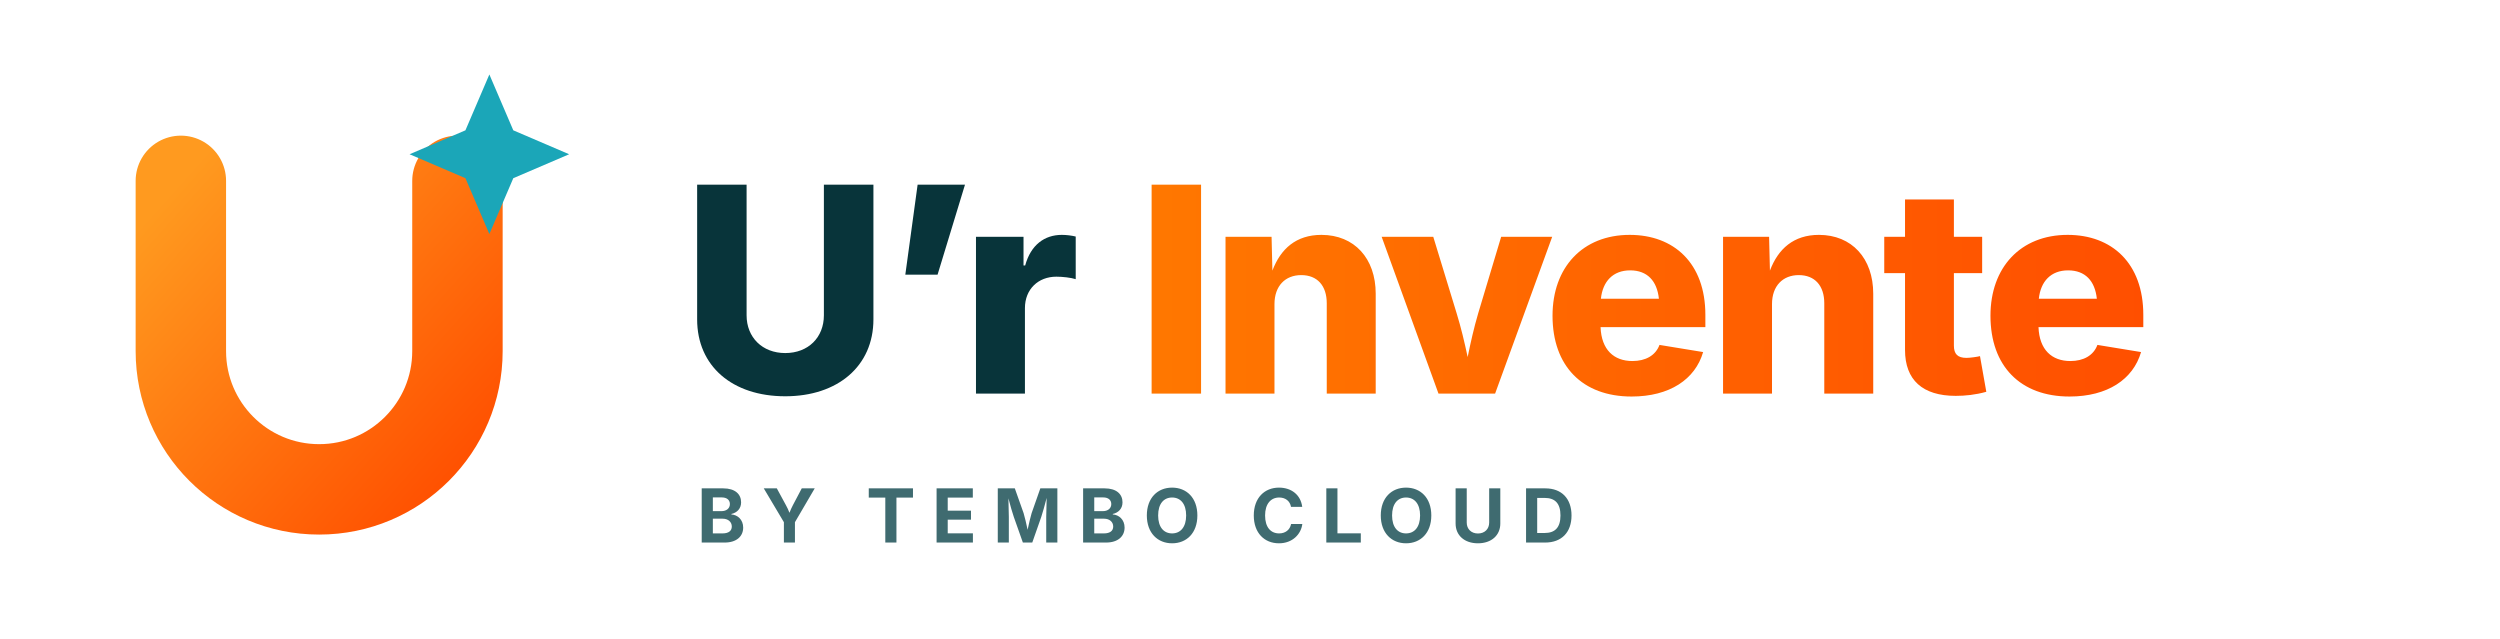
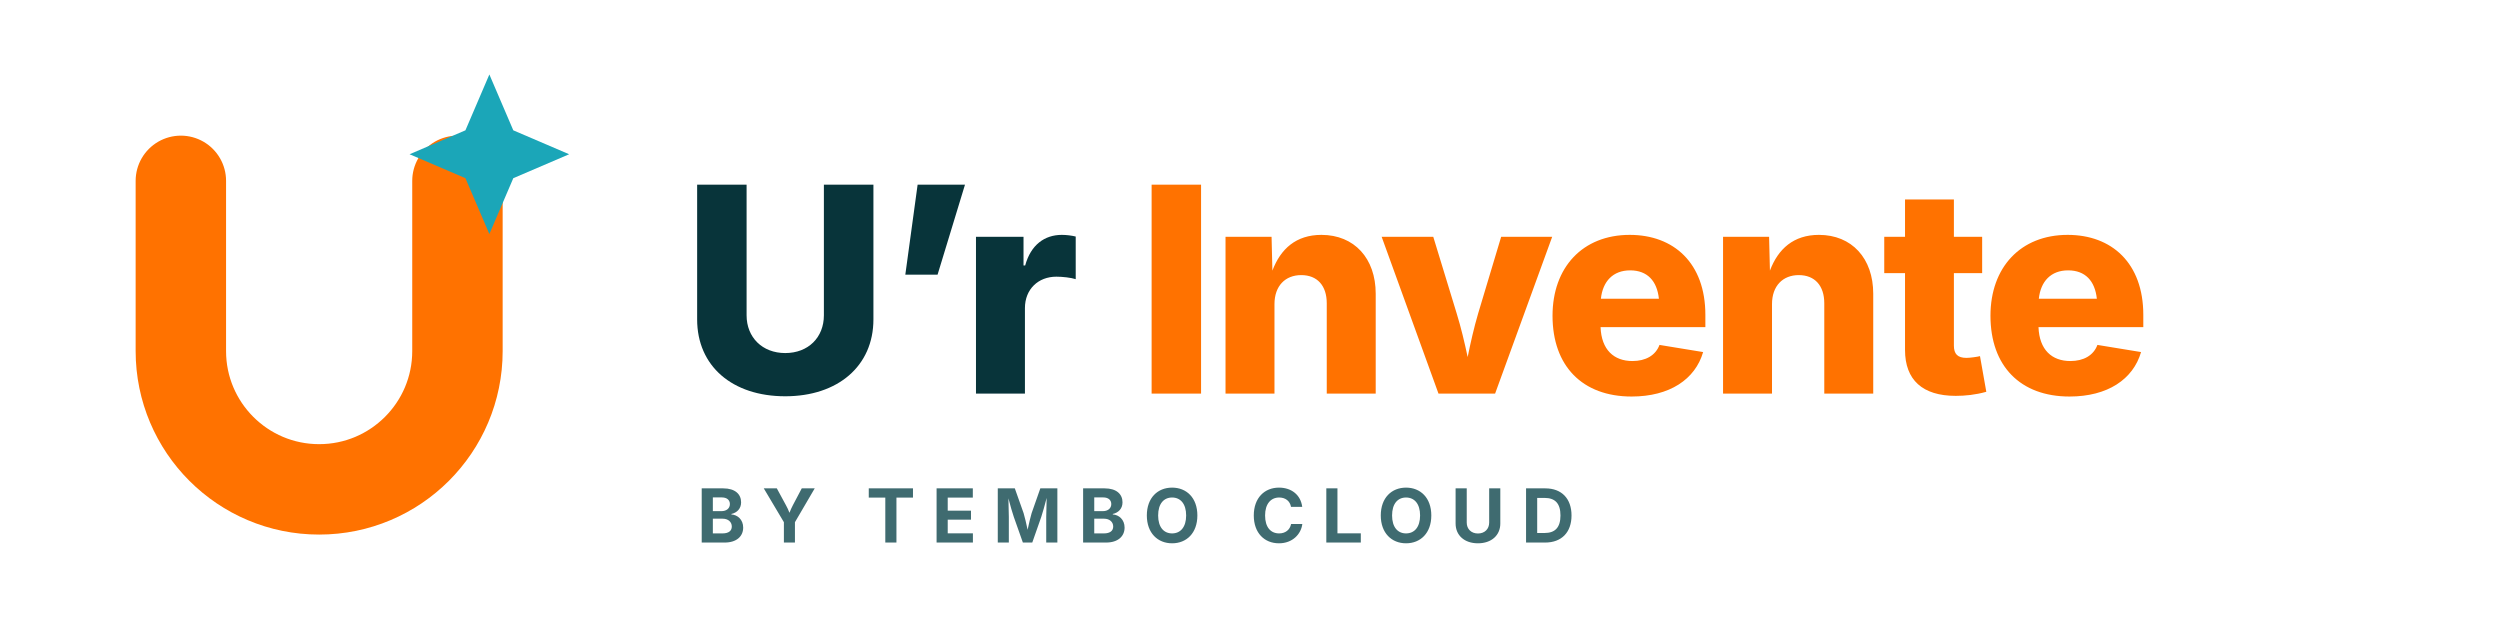
<svg xmlns="http://www.w3.org/2000/svg" viewBox="0 0 470 120" width="470" height="120">
  <defs>
    <linearGradient id="og" x1="0" y1="0" x2="1" y2="1">
-       <stop offset="0" stop-color="#FF9A1F" />
-       <stop offset="1" stop-color="#FF4F00" />
+       <stop offset="0" stop-color="#FF7200" />
+       <stop offset="1" stop-color="#FF7200" />
    </linearGradient>
    <linearGradient id="tg" x1="0" y1="0" x2="1" y2="0">
-       <stop offset="0" stop-color="#FF8A00" />
-       <stop offset="1" stop-color="#FF4F00" />
+       <stop offset="0" stop-color="#FF7200" />
+       <stop offset="1" stop-color="#FF7200" />
    </linearGradient>
  </defs>
  <path d="M34 34 V66 a26 26 0 0 0 52 0 V34" fill="none" stroke="url(#og)" stroke-width="17" stroke-linecap="round" />
  <path d="M92 14 l4.5 10.5 l10.5 4.5 l-10.5 4.5 l-4.5 10.5 l-4.5 -10.5 l-10.5 -4.5 l10.5 -4.5z" fill="#1BA6B8" />
  <text x="128" y="74" font-family="'Plus Jakarta Sans', Inter, Arial, sans-serif" font-size="54" font-weight="800" fill="#08343A" letter-spacing="-1.5">U’r <tspan fill="url(#tg)">Invente</tspan>
  </text>
  <text x="131" y="102" font-family="Inter, Arial, sans-serif" font-size="14" font-weight="700" fill="#3F6B70" letter-spacing="3">BY TEMBO CLOUD</text>
</svg>
